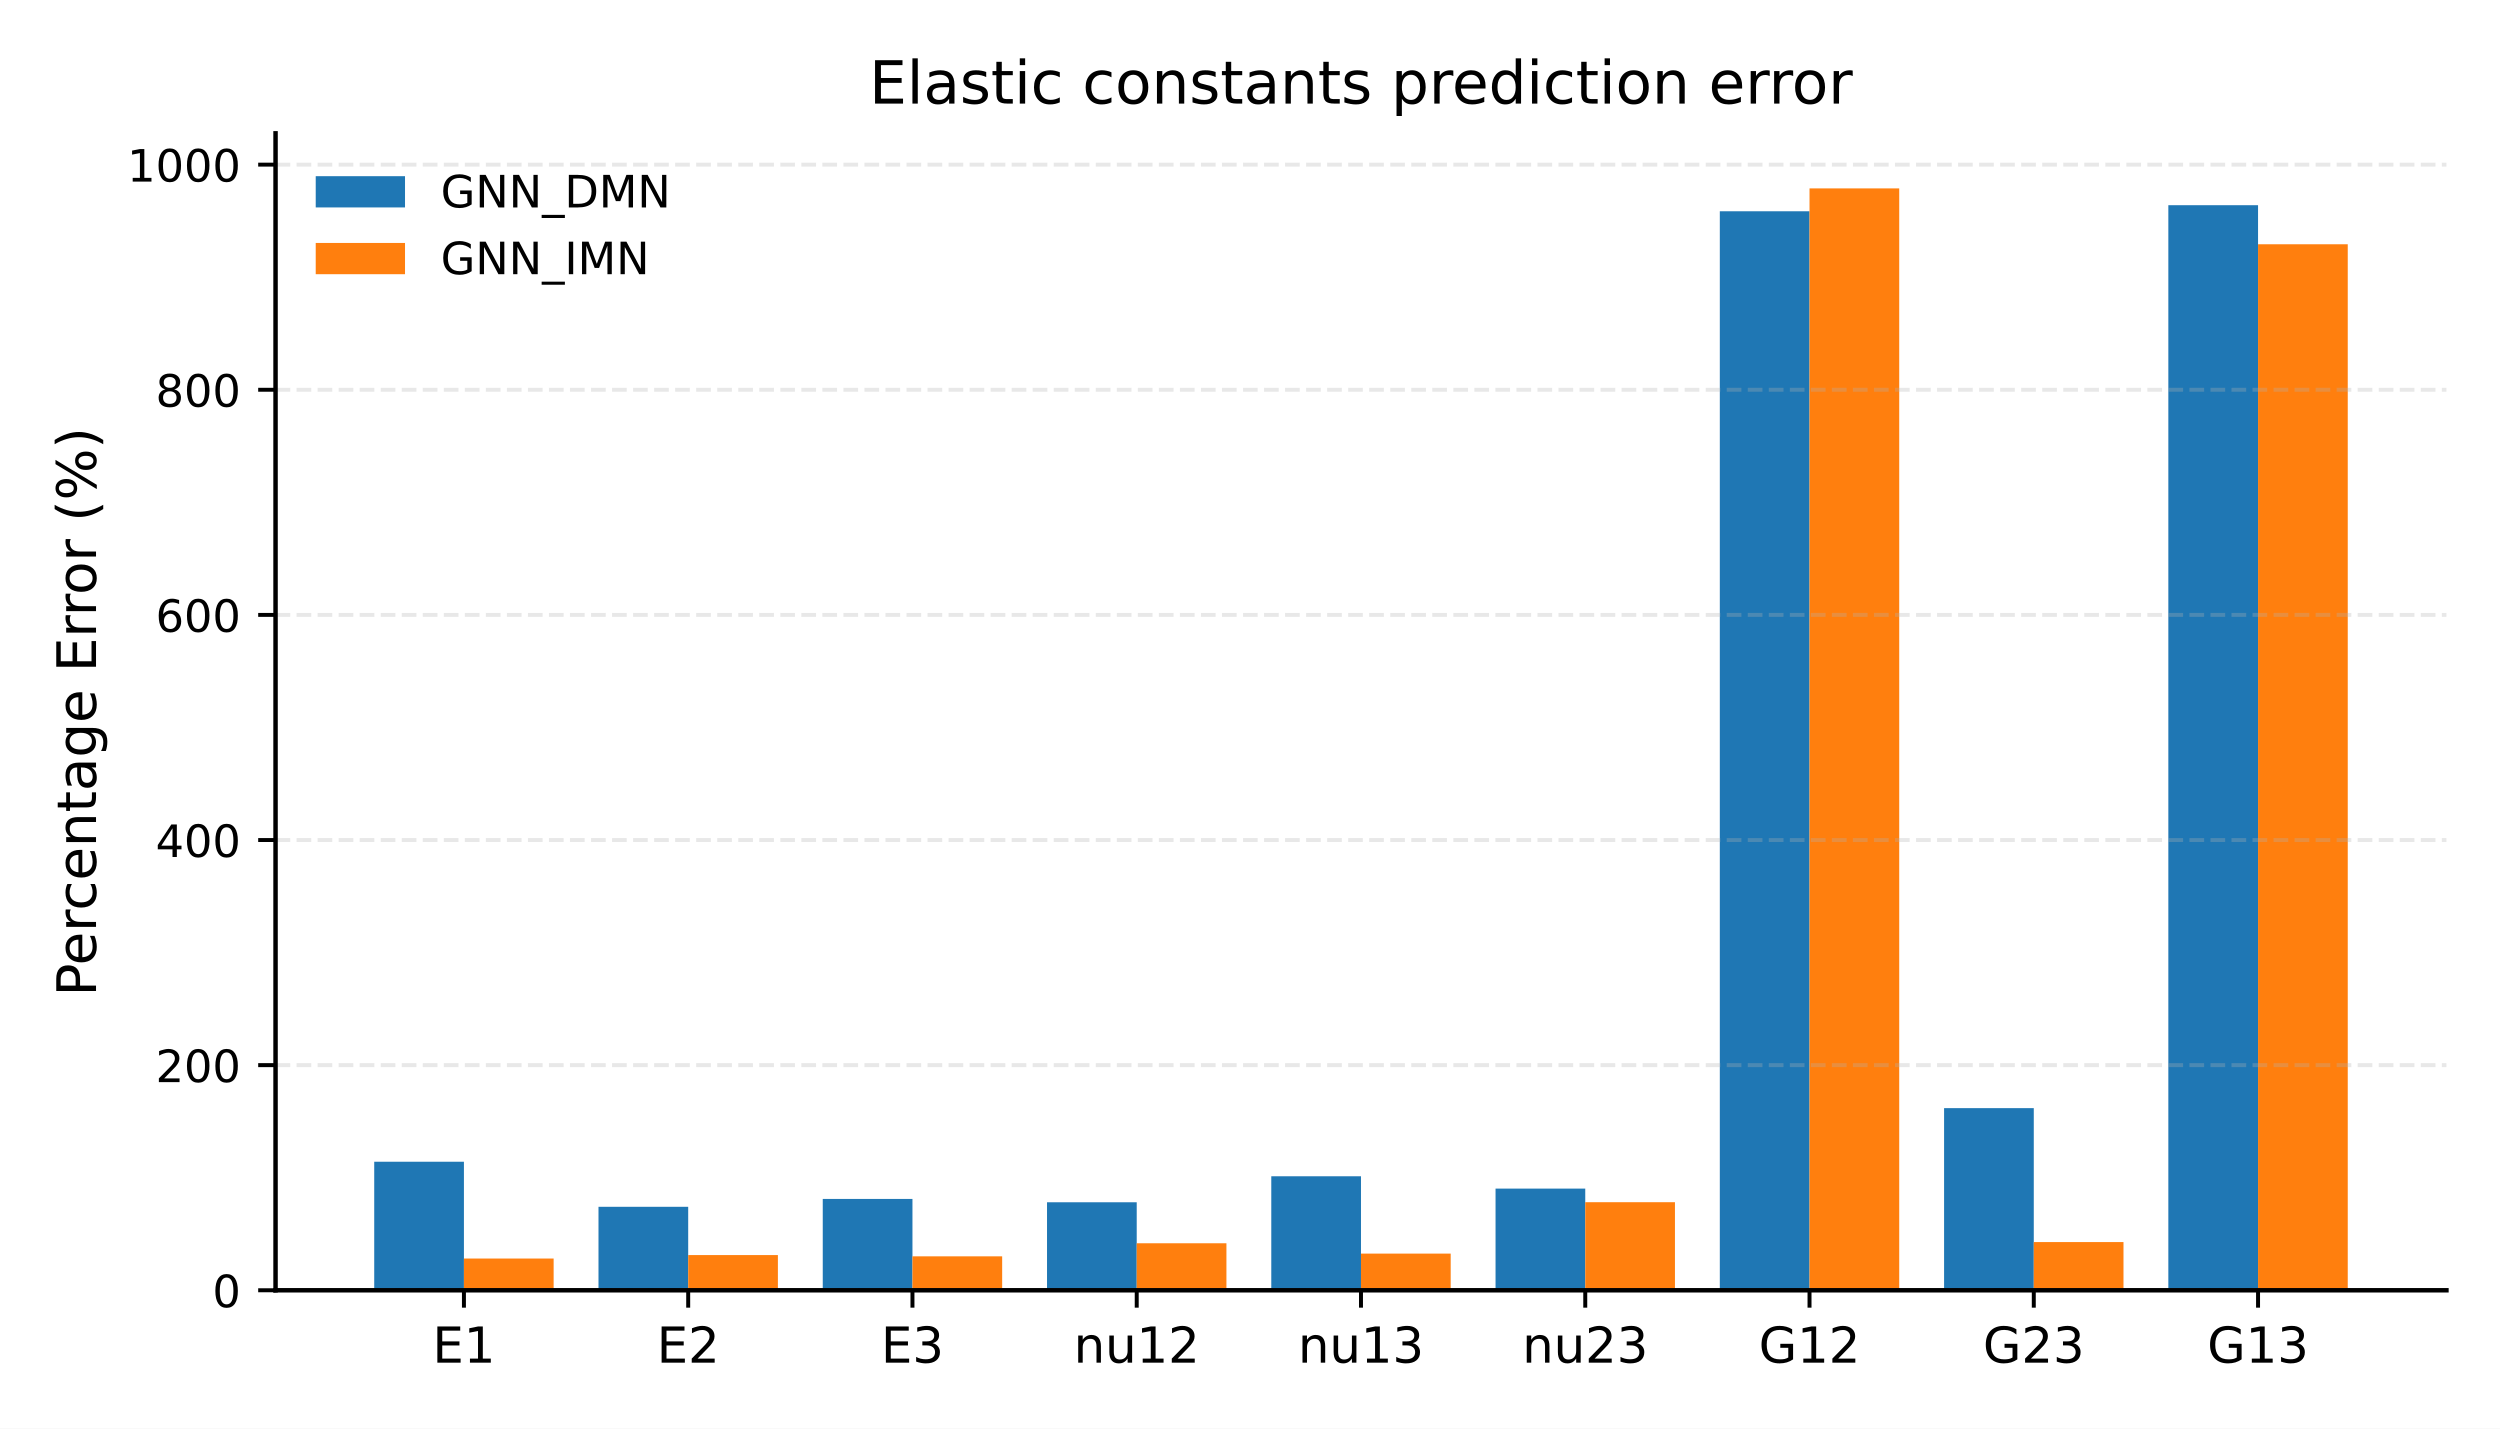
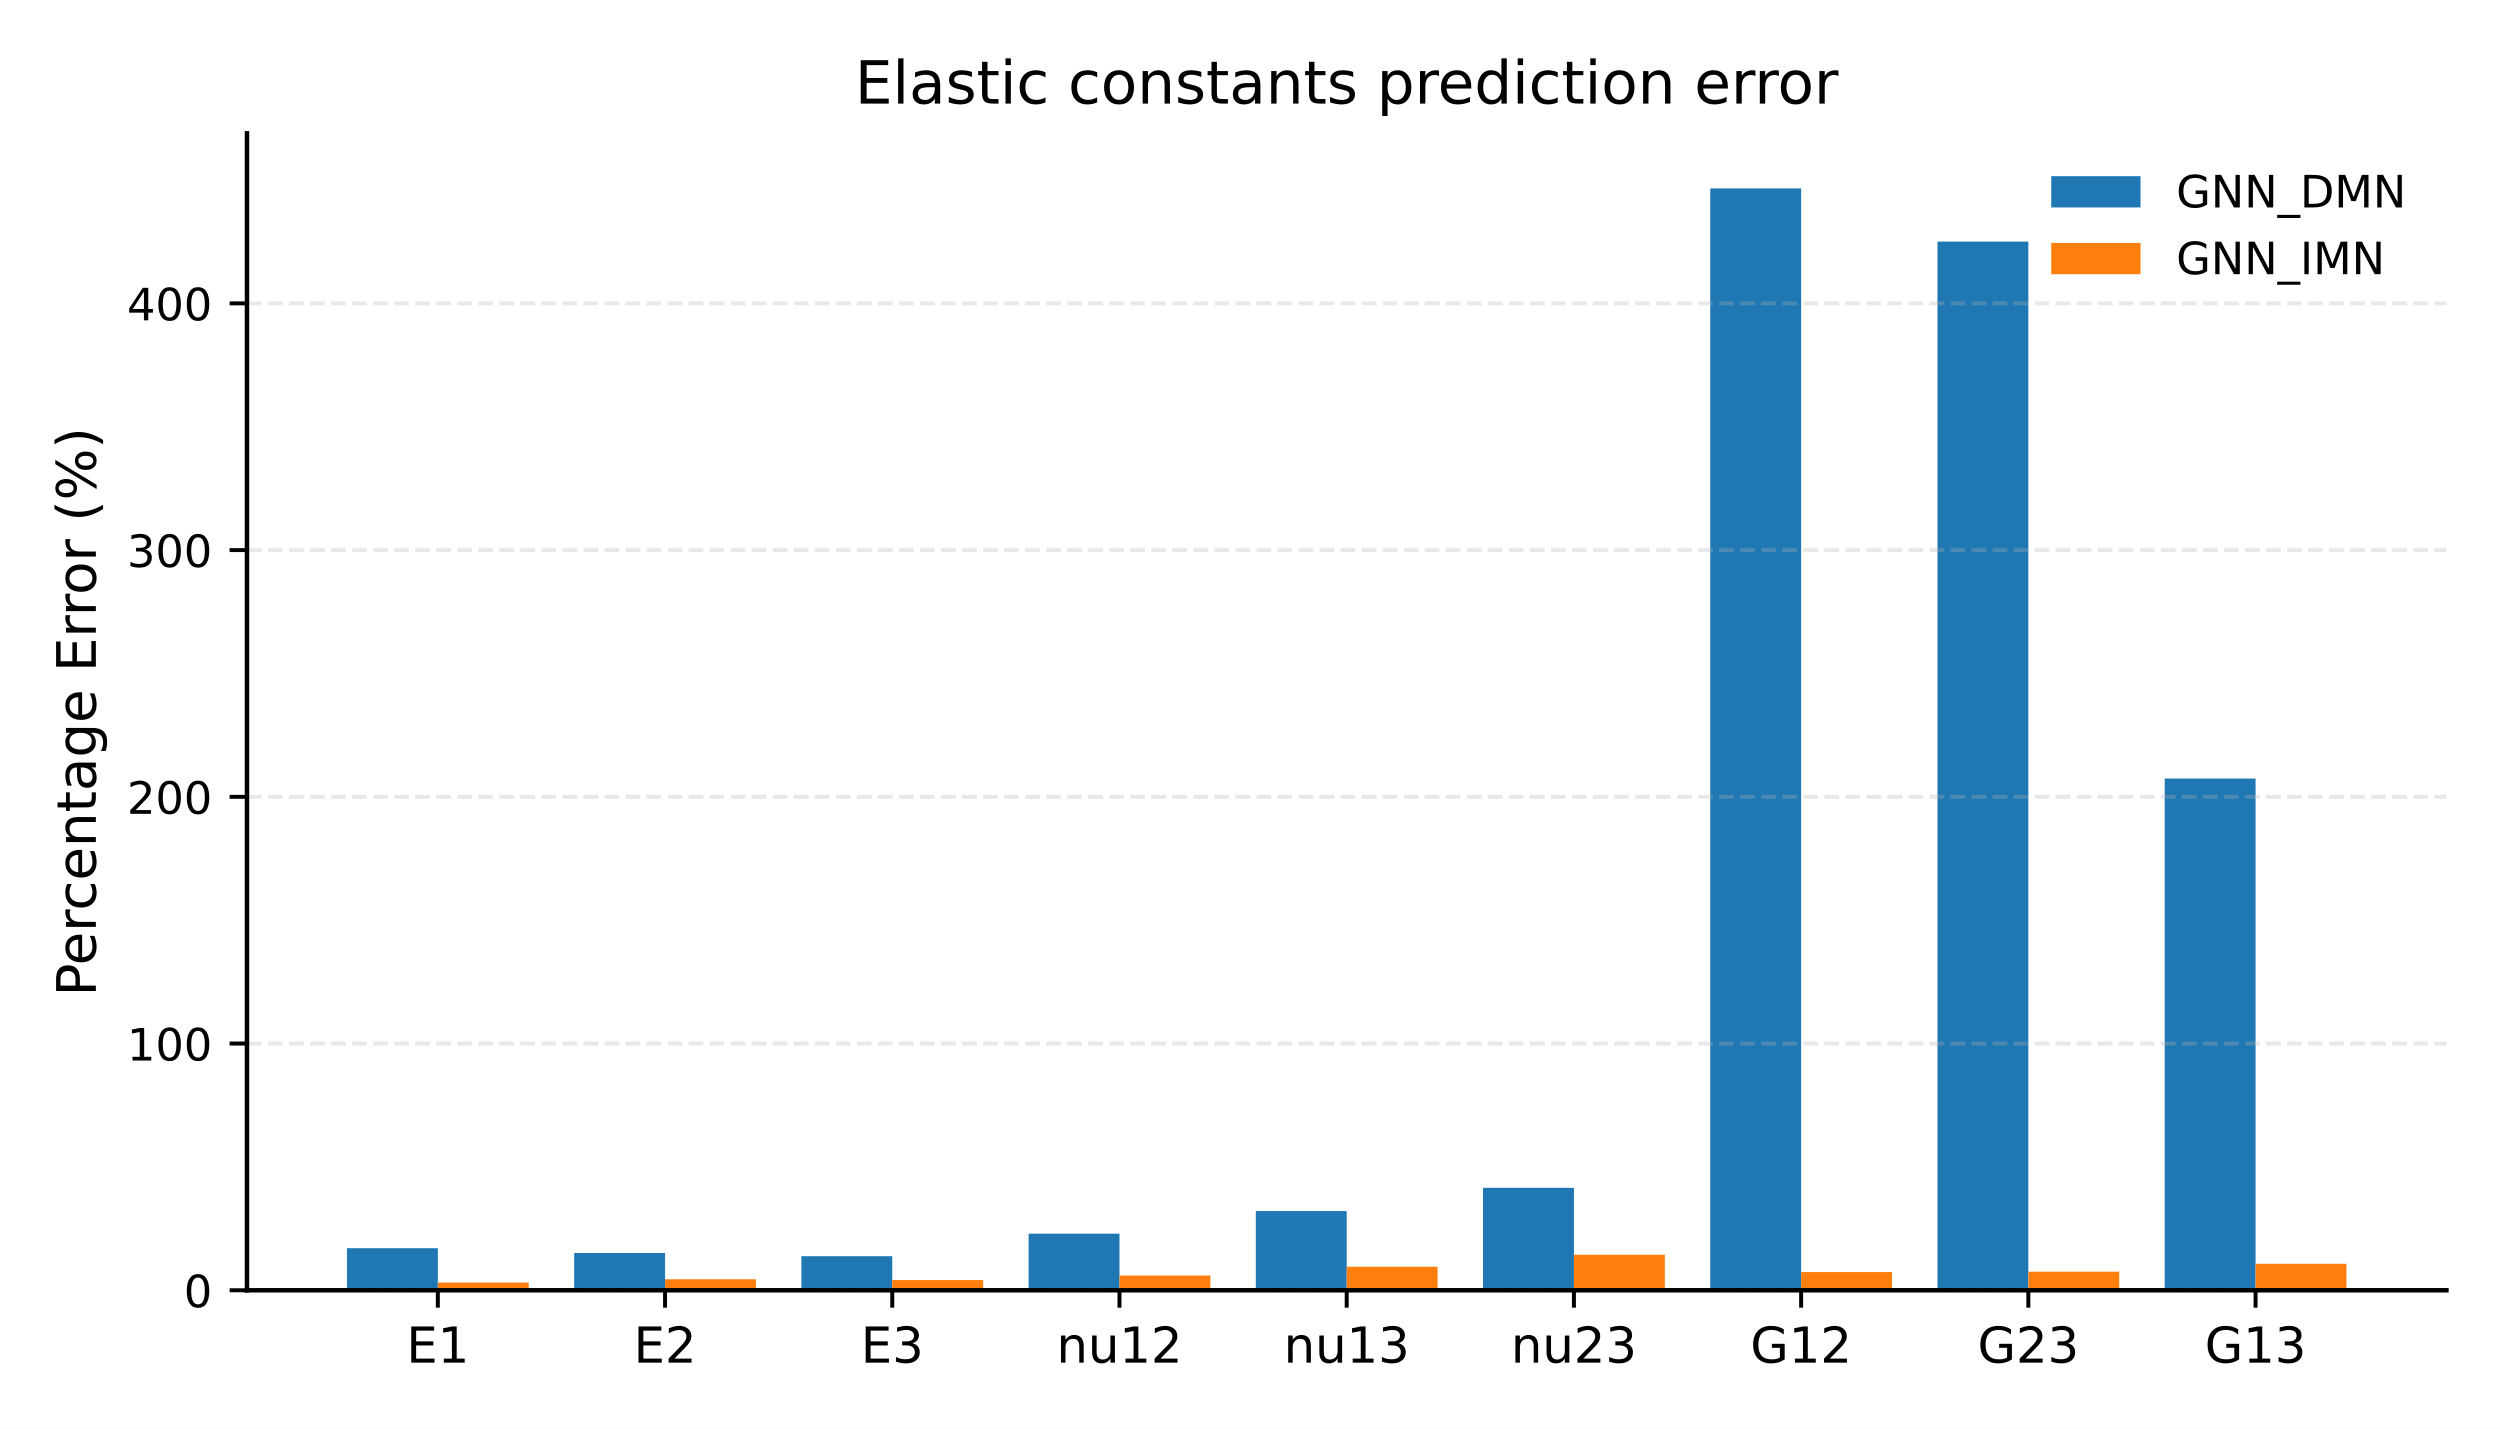
<svg xmlns="http://www.w3.org/2000/svg" xmlns:xlink="http://www.w3.org/1999/xlink" width="504pt" height="288pt" viewBox="0 0 504 288" version="1.1">
  <defs>
    <style type="text/css">*{stroke-linejoin: round; stroke-linecap: butt}</style>
  </defs>
  <g id="figure_1">
    <g id="patch_1">
      <path d="M 0 288  L 504 288  L 504 0  L 0 0  z " style="fill: #ffffff" />
    </g>
    <g id="axes_1">
      <g id="patch_2">
-         <path d="M 55.55 260.12  L 493.2 260.12  L 493.2 26.88  L 55.55 26.88  z " style="fill: #ffffff" />
+         <path d="M 49.79 260.12  L 493.2 260.12  L 493.2 26.88  L 49.79 26.88  z " style="fill: #ffffff" />
      </g>
      <g id="patch_3">
-         <path d="M 75.443 260.12  L 93.528 260.12  L 93.528 234.205  L 75.443 234.205  z " clip-path="url(#p98c3d38d2f)" style="fill: #1f77b4" />
+         <path d="M 69.945 260.12  L 88.268 260.12  L 88.268 251.639  L 69.945 251.639  z " clip-path="url(#p33bc229a74)" style="fill: #1f77b4" />
      </g>
      <g id="patch_4">
-         <path d="M 120.655 260.12  L 138.74 260.12  L 138.74 243.297  L 120.655 243.297  z " clip-path="url(#p98c3d38d2f)" style="fill: #1f77b4" />
+         <path d="M 115.752 260.12  L 134.075 260.12  L 134.075 252.6  L 115.752 252.6  z " clip-path="url(#p33bc229a74)" style="fill: #1f77b4" />
      </g>
      <g id="patch_5">
-         <path d="M 165.867 260.12  L 183.951 260.12  L 183.951 241.703  L 165.867 241.703  z " clip-path="url(#p98c3d38d2f)" style="fill: #1f77b4" />
+         <path d="M 161.559 260.12  L 179.881 260.12  L 179.881 253.248  L 161.559 253.248  z " clip-path="url(#p33bc229a74)" style="fill: #1f77b4" />
      </g>
      <g id="patch_6">
-         <path d="M 211.079 260.12  L 229.163 260.12  L 229.163 242.375  L 211.079 242.375  z " clip-path="url(#p98c3d38d2f)" style="fill: #1f77b4" />
+         <path d="M 207.365 260.12  L 225.688 260.12  L 225.688 248.709  L 207.365 248.709  z " clip-path="url(#p33bc229a74)" style="fill: #1f77b4" />
      </g>
      <g id="patch_7">
-         <path d="M 256.29 260.12  L 274.375 260.12  L 274.375 237.131  L 256.29 237.131  z " clip-path="url(#p98c3d38d2f)" style="fill: #1f77b4" />
+         <path d="M 253.172 260.12  L 271.495 260.12  L 271.495 244.147  L 253.172 244.147  z " clip-path="url(#p33bc229a74)" style="fill: #1f77b4" />
      </g>
      <g id="patch_8">
-         <path d="M 301.502 260.12  L 319.587 260.12  L 319.587 239.622  L 301.502 239.622  z " clip-path="url(#p98c3d38d2f)" style="fill: #1f77b4" />
+         <path d="M 298.979 260.12  L 317.302 260.12  L 317.302 239.455  L 298.979 239.455  z " clip-path="url(#p33bc229a74)" style="fill: #1f77b4" />
      </g>
      <g id="patch_9">
-         <path d="M 346.714 260.12  L 364.799 260.12  L 364.799 42.593  L 346.714 42.593  z " clip-path="url(#p98c3d38d2f)" style="fill: #1f77b4" />
+         <path d="M 344.786 260.12  L 363.109 260.12  L 363.109 37.987  L 344.786 37.987  z " clip-path="url(#p33bc229a74)" style="fill: #1f77b4" />
      </g>
      <g id="patch_10">
-         <path d="M 391.926 260.12  L 410.01 260.12  L 410.01 223.398  L 391.926 223.398  z " clip-path="url(#p98c3d38d2f)" style="fill: #1f77b4" />
+         <path d="M 390.593 260.12  L 408.915 260.12  L 408.915 48.708  L 390.593 48.708  z " clip-path="url(#p33bc229a74)" style="fill: #1f77b4" />
      </g>
      <g id="patch_11">
-         <path d="M 437.137 260.12  L 455.222 260.12  L 455.222 41.367  L 437.137 41.367  z " clip-path="url(#p98c3d38d2f)" style="fill: #1f77b4" />
+         <path d="M 436.4 260.12  L 454.722 260.12  L 454.722 156.951  L 436.4 156.951  z " clip-path="url(#p33bc229a74)" style="fill: #1f77b4" />
      </g>
      <g id="patch_12">
-         <path d="M 93.528 260.12  L 111.613 260.12  L 111.613 253.724  L 93.528 253.724  z " clip-path="url(#p98c3d38d2f)" style="fill: #ff7f0e" />
+         <path d="M 88.268 260.12  L 106.59 260.12  L 106.59 258.559  L 88.268 258.559  z " clip-path="url(#p33bc229a74)" style="fill: #ff7f0e" />
      </g>
      <g id="patch_13">
-         <path d="M 138.74 260.12  L 156.824 260.12  L 156.824 253.027  L 138.74 253.027  z " clip-path="url(#p98c3d38d2f)" style="fill: #ff7f0e" />
+         <path d="M 134.075 260.12  L 152.397 260.12  L 152.397 257.902  L 134.075 257.902  z " clip-path="url(#p33bc229a74)" style="fill: #ff7f0e" />
      </g>
      <g id="patch_14">
-         <path d="M 183.951 260.12  L 202.036 260.12  L 202.036 253.27  L 183.951 253.27  z " clip-path="url(#p98c3d38d2f)" style="fill: #ff7f0e" />
+         <path d="M 179.881 260.12  L 198.204 260.12  L 198.204 258.066  L 179.881 258.066  z " clip-path="url(#p33bc229a74)" style="fill: #ff7f0e" />
      </g>
      <g id="patch_15">
-         <path d="M 229.163 260.12  L 247.248 260.12  L 247.248 250.639  L 229.163 250.639  z " clip-path="url(#p98c3d38d2f)" style="fill: #ff7f0e" />
+         <path d="M 225.688 260.12  L 244.011 260.12  L 244.011 257.144  L 225.688 257.144  z " clip-path="url(#p33bc229a74)" style="fill: #ff7f0e" />
      </g>
      <g id="patch_16">
-         <path d="M 274.375 260.12  L 292.46 260.12  L 292.46 252.721  L 274.375 252.721  z " clip-path="url(#p98c3d38d2f)" style="fill: #ff7f0e" />
+         <path d="M 271.495 260.12  L 289.818 260.12  L 289.818 255.368  L 271.495 255.368  z " clip-path="url(#p33bc229a74)" style="fill: #ff7f0e" />
      </g>
      <g id="patch_17">
-         <path d="M 319.587 260.12  L 337.671 260.12  L 337.671 242.368  L 319.587 242.368  z " clip-path="url(#p98c3d38d2f)" style="fill: #ff7f0e" />
+         <path d="M 317.302 260.12  L 335.625 260.12  L 335.625 252.956  L 317.302 252.956  z " clip-path="url(#p33bc229a74)" style="fill: #ff7f0e" />
      </g>
      <g id="patch_18">
-         <path d="M 364.799 260.12  L 382.883 260.12  L 382.883 37.987  L 364.799 37.987  z " clip-path="url(#p98c3d38d2f)" style="fill: #ff7f0e" />
+         <path d="M 363.109 260.12  L 381.431 260.12  L 381.431 256.45  L 363.109 256.45  z " clip-path="url(#p33bc229a74)" style="fill: #ff7f0e" />
      </g>
      <g id="patch_19">
-         <path d="M 410.01 260.12  L 428.095 260.12  L 428.095 250.403  L 410.01 250.403  z " clip-path="url(#p98c3d38d2f)" style="fill: #ff7f0e" />
+         <path d="M 408.915 260.12  L 427.238 260.12  L 427.238 256.369  L 408.915 256.369  z " clip-path="url(#p33bc229a74)" style="fill: #ff7f0e" />
      </g>
      <g id="patch_20">
-         <path d="M 455.222 260.12  L 473.307 260.12  L 473.307 49.24  L 455.222 49.24  z " clip-path="url(#p98c3d38d2f)" style="fill: #ff7f0e" />
+         <path d="M 454.722 260.12  L 473.045 260.12  L 473.045 254.779  L 454.722 254.779  z " clip-path="url(#p33bc229a74)" style="fill: #ff7f0e" />
      </g>
      <g id="matplotlib.axis_1">
        <g id="xtick_1">
          <g id="line2d_1">
            <defs>
-               <path id="mfaecddd00d" d="M 0 0  L 0 3.5  " style="stroke: #000000; stroke-width: 0.8" />
+               <path id="mde22735a10" d="M 0 0  L 0 3.5  " style="stroke: #000000; stroke-width: 0.8" />
            </defs>
            <g>
-               <use xlink:href="#mfaecddd00d" x="93.528" y="260.12" style="stroke: #000000; stroke-width: 0.8" />
+               <use xlink:href="#mde22735a10" x="88.268" y="260.12" style="stroke: #000000; stroke-width: 0.8" />
            </g>
          </g>
          <g id="text_1">
-             <text style="font-size: 10px; font-family: 'DejaVu Sans'; text-anchor: middle" x="93.528" y="274.718" transform="rotate(-0 93.52789 274.7184)">E1</text>
+             <text style="font-size: 10px; font-family: 'DejaVu Sans'; text-anchor: middle" x="88.268" y="274.718" transform="rotate(-0 88.26773 274.7184)">E1</text>
          </g>
        </g>
        <g id="xtick_2">
          <g id="line2d_2">
            <g>
-               <use xlink:href="#mfaecddd00d" x="138.74" y="260.12" style="stroke: #000000; stroke-width: 0.8" />
+               <use xlink:href="#mde22735a10" x="134.075" y="260.12" style="stroke: #000000; stroke-width: 0.8" />
            </g>
          </g>
          <g id="text_2">
-             <text style="font-size: 10px; font-family: 'DejaVu Sans'; text-anchor: middle" x="138.74" y="274.718" transform="rotate(-0 138.7397 274.7184)">E2</text>
+             <text style="font-size: 10px; font-family: 'DejaVu Sans'; text-anchor: middle" x="134.075" y="274.718" transform="rotate(-0 134.0745 274.7184)">E2</text>
          </g>
        </g>
        <g id="xtick_3">
          <g id="line2d_3">
            <g>
-               <use xlink:href="#mfaecddd00d" x="183.951" y="260.12" style="stroke: #000000; stroke-width: 0.8" />
+               <use xlink:href="#mde22735a10" x="179.881" y="260.12" style="stroke: #000000; stroke-width: 0.8" />
            </g>
          </g>
          <g id="text_3">
-             <text style="font-size: 10px; font-family: 'DejaVu Sans'; text-anchor: middle" x="183.951" y="274.718" transform="rotate(-0 183.9514 274.7184)">E3</text>
+             <text style="font-size: 10px; font-family: 'DejaVu Sans'; text-anchor: middle" x="179.881" y="274.718" transform="rotate(-0 179.8814 274.7184)">E3</text>
          </g>
        </g>
        <g id="xtick_4">
          <g id="line2d_4">
            <g>
-               <use xlink:href="#mfaecddd00d" x="229.163" y="260.12" style="stroke: #000000; stroke-width: 0.8" />
+               <use xlink:href="#mde22735a10" x="225.688" y="260.12" style="stroke: #000000; stroke-width: 0.8" />
            </g>
          </g>
          <g id="text_4">
-             <text style="font-size: 10px; font-family: 'DejaVu Sans'; text-anchor: middle" x="229.163" y="274.718" transform="rotate(-0 229.1632 274.7184)">nu12</text>
+             <text style="font-size: 10px; font-family: 'DejaVu Sans'; text-anchor: middle" x="225.688" y="274.718" transform="rotate(-0 225.6882 274.7184)">nu12</text>
          </g>
        </g>
        <g id="xtick_5">
          <g id="line2d_5">
            <g>
-               <use xlink:href="#mfaecddd00d" x="274.375" y="260.12" style="stroke: #000000; stroke-width: 0.8" />
+               <use xlink:href="#mde22735a10" x="271.495" y="260.12" style="stroke: #000000; stroke-width: 0.8" />
            </g>
          </g>
          <g id="text_5">
-             <text style="font-size: 10px; font-family: 'DejaVu Sans'; text-anchor: middle" x="274.375" y="274.718" transform="rotate(-0 274.375 274.7184)">nu13</text>
+             <text style="font-size: 10px; font-family: 'DejaVu Sans'; text-anchor: middle" x="271.495" y="274.718" transform="rotate(-0 271.495 274.7184)">nu13</text>
          </g>
        </g>
        <g id="xtick_6">
          <g id="line2d_6">
            <g>
-               <use xlink:href="#mfaecddd00d" x="319.587" y="260.12" style="stroke: #000000; stroke-width: 0.8" />
+               <use xlink:href="#mde22735a10" x="317.302" y="260.12" style="stroke: #000000; stroke-width: 0.8" />
            </g>
          </g>
          <g id="text_6">
-             <text style="font-size: 10px; font-family: 'DejaVu Sans'; text-anchor: middle" x="319.587" y="274.718" transform="rotate(-0 319.5868 274.7184)">nu23</text>
+             <text style="font-size: 10px; font-family: 'DejaVu Sans'; text-anchor: middle" x="317.302" y="274.718" transform="rotate(-0 317.3018 274.7184)">nu23</text>
          </g>
        </g>
        <g id="xtick_7">
          <g id="line2d_7">
            <g>
-               <use xlink:href="#mfaecddd00d" x="364.799" y="260.12" style="stroke: #000000; stroke-width: 0.8" />
+               <use xlink:href="#mde22735a10" x="363.109" y="260.12" style="stroke: #000000; stroke-width: 0.8" />
            </g>
          </g>
          <g id="text_7">
-             <text style="font-size: 10px; font-family: 'DejaVu Sans'; text-anchor: middle" x="364.799" y="274.718" transform="rotate(-0 364.7986 274.7184)">G12</text>
+             <text style="font-size: 10px; font-family: 'DejaVu Sans'; text-anchor: middle" x="363.109" y="274.718" transform="rotate(-0 363.1086 274.7184)">G12</text>
          </g>
        </g>
        <g id="xtick_8">
          <g id="line2d_8">
            <g>
-               <use xlink:href="#mfaecddd00d" x="410.01" y="260.12" style="stroke: #000000; stroke-width: 0.8" />
+               <use xlink:href="#mde22735a10" x="408.915" y="260.12" style="stroke: #000000; stroke-width: 0.8" />
            </g>
          </g>
          <g id="text_8">
-             <text style="font-size: 10px; font-family: 'DejaVu Sans'; text-anchor: middle" x="410.01" y="274.718" transform="rotate(-0 410.0103 274.7184)">G23</text>
+             <text style="font-size: 10px; font-family: 'DejaVu Sans'; text-anchor: middle" x="408.915" y="274.718" transform="rotate(-0 408.9155 274.7184)">G23</text>
          </g>
        </g>
        <g id="xtick_9">
          <g id="line2d_9">
            <g>
-               <use xlink:href="#mfaecddd00d" x="455.222" y="260.12" style="stroke: #000000; stroke-width: 0.8" />
+               <use xlink:href="#mde22735a10" x="454.722" y="260.12" style="stroke: #000000; stroke-width: 0.8" />
            </g>
          </g>
          <g id="text_9">
-             <text style="font-size: 10px; font-family: 'DejaVu Sans'; text-anchor: middle" x="455.222" y="274.718" transform="rotate(-0 455.2221 274.7184)">G13</text>
+             <text style="font-size: 10px; font-family: 'DejaVu Sans'; text-anchor: middle" x="454.722" y="274.718" transform="rotate(-0 454.7223 274.7184)">G13</text>
          </g>
        </g>
      </g>
      <g id="matplotlib.axis_2">
        <g id="ytick_1">
          <g id="line2d_10">
-             <path d="M 55.55 260.12  L 493.2 260.12  " clip-path="url(#p98c3d38d2f)" style="fill: none; stroke-dasharray: 2.96,1.28; stroke-dashoffset: 0; stroke: #b0b0b0; stroke-opacity: 0.3; stroke-width: 0.8" />
+             <path d="M 49.79 260.12  L 493.2 260.12  " clip-path="url(#p33bc229a74)" style="fill: none; stroke-dasharray: 2.96,1.28; stroke-dashoffset: 0; stroke: #b0b0b0; stroke-opacity: 0.3; stroke-width: 0.8" />
          </g>
          <g id="line2d_11">
            <defs>
-               <path id="m3a288e9725" d="M 0 0  L -3.5 0  " style="stroke: #000000; stroke-width: 0.8" />
+               <path id="m6aa66b63a1" d="M 0 0  L -3.5 0  " style="stroke: #000000; stroke-width: 0.8" />
            </defs>
            <g>
-               <use xlink:href="#m3a288e9725" x="55.55" y="260.12" style="stroke: #000000; stroke-width: 0.8" />
+               <use xlink:href="#m6aa66b63a1" x="49.79" y="260.12" style="stroke: #000000; stroke-width: 0.8" />
            </g>
          </g>
          <g id="text_10">
-             <text style="font-size: 9px; font-family: 'DejaVu Sans'; text-anchor: end" x="48.55" y="263.539" transform="rotate(-0 48.55 263.5393)">0</text>
+             <text style="font-size: 9px; font-family: 'DejaVu Sans'; text-anchor: end" x="42.79" y="263.539" transform="rotate(-0 42.79 263.5393)">0</text>
          </g>
        </g>
        <g id="ytick_2">
          <g id="line2d_12">
-             <path d="M 55.55 214.734  L 493.2 214.734  " clip-path="url(#p98c3d38d2f)" style="fill: none; stroke-dasharray: 2.96,1.28; stroke-dashoffset: 0; stroke: #b0b0b0; stroke-opacity: 0.3; stroke-width: 0.8" />
+             <path d="M 49.79 210.379  L 493.2 210.379  " clip-path="url(#p33bc229a74)" style="fill: none; stroke-dasharray: 2.96,1.28; stroke-dashoffset: 0; stroke: #b0b0b0; stroke-opacity: 0.3; stroke-width: 0.8" />
          </g>
          <g id="line2d_13">
            <g>
-               <use xlink:href="#m3a288e9725" x="55.55" y="214.734" style="stroke: #000000; stroke-width: 0.8" />
+               <use xlink:href="#m6aa66b63a1" x="49.79" y="210.379" style="stroke: #000000; stroke-width: 0.8" />
            </g>
          </g>
          <g id="text_11">
-             <text style="font-size: 9px; font-family: 'DejaVu Sans'; text-anchor: end" x="48.55" y="218.153" transform="rotate(-0 48.55 218.1533)">200</text>
+             <text style="font-size: 9px; font-family: 'DejaVu Sans'; text-anchor: end" x="42.79" y="213.799" transform="rotate(-0 42.79 213.7986)">100</text>
          </g>
        </g>
        <g id="ytick_3">
          <g id="line2d_14">
-             <path d="M 55.55 169.348  L 493.2 169.348  " clip-path="url(#p98c3d38d2f)" style="fill: none; stroke-dasharray: 2.96,1.28; stroke-dashoffset: 0; stroke: #b0b0b0; stroke-opacity: 0.3; stroke-width: 0.8" />
+             <path d="M 49.79 160.639  L 493.2 160.639  " clip-path="url(#p33bc229a74)" style="fill: none; stroke-dasharray: 2.96,1.28; stroke-dashoffset: 0; stroke: #b0b0b0; stroke-opacity: 0.3; stroke-width: 0.8" />
          </g>
          <g id="line2d_15">
            <g>
-               <use xlink:href="#m3a288e9725" x="55.55" y="169.348" style="stroke: #000000; stroke-width: 0.8" />
+               <use xlink:href="#m6aa66b63a1" x="49.79" y="160.639" style="stroke: #000000; stroke-width: 0.8" />
            </g>
          </g>
          <g id="text_12">
-             <text style="font-size: 9px; font-family: 'DejaVu Sans'; text-anchor: end" x="48.55" y="172.767" transform="rotate(-0 48.55 172.7672)">400</text>
+             <text style="font-size: 9px; font-family: 'DejaVu Sans'; text-anchor: end" x="42.79" y="164.058" transform="rotate(-0 42.79 164.0578)">200</text>
          </g>
        </g>
        <g id="ytick_4">
          <g id="line2d_16">
-             <path d="M 55.55 123.962  L 493.2 123.962  " clip-path="url(#p98c3d38d2f)" style="fill: none; stroke-dasharray: 2.96,1.28; stroke-dashoffset: 0; stroke: #b0b0b0; stroke-opacity: 0.3; stroke-width: 0.8" />
+             <path d="M 49.79 110.898  L 493.2 110.898  " clip-path="url(#p33bc229a74)" style="fill: none; stroke-dasharray: 2.96,1.28; stroke-dashoffset: 0; stroke: #b0b0b0; stroke-opacity: 0.3; stroke-width: 0.8" />
          </g>
          <g id="line2d_17">
            <g>
-               <use xlink:href="#m3a288e9725" x="55.55" y="123.962" style="stroke: #000000; stroke-width: 0.8" />
+               <use xlink:href="#m6aa66b63a1" x="49.79" y="110.898" style="stroke: #000000; stroke-width: 0.8" />
            </g>
          </g>
          <g id="text_13">
-             <text style="font-size: 9px; font-family: 'DejaVu Sans'; text-anchor: end" x="48.55" y="127.381" transform="rotate(-0 48.55 127.3812)">600</text>
+             <text style="font-size: 9px; font-family: 'DejaVu Sans'; text-anchor: end" x="42.79" y="114.317" transform="rotate(-0 42.79 114.3171)">300</text>
          </g>
        </g>
        <g id="ytick_5">
          <g id="line2d_18">
-             <path d="M 55.55 78.576  L 493.2 78.576  " clip-path="url(#p98c3d38d2f)" style="fill: none; stroke-dasharray: 2.96,1.28; stroke-dashoffset: 0; stroke: #b0b0b0; stroke-opacity: 0.3; stroke-width: 0.8" />
+             <path d="M 49.79 61.157  L 493.2 61.157  " clip-path="url(#p33bc229a74)" style="fill: none; stroke-dasharray: 2.96,1.28; stroke-dashoffset: 0; stroke: #b0b0b0; stroke-opacity: 0.3; stroke-width: 0.8" />
          </g>
          <g id="line2d_19">
            <g>
-               <use xlink:href="#m3a288e9725" x="55.55" y="78.576" style="stroke: #000000; stroke-width: 0.8" />
+               <use xlink:href="#m6aa66b63a1" x="49.79" y="61.157" style="stroke: #000000; stroke-width: 0.8" />
            </g>
          </g>
          <g id="text_14">
-             <text style="font-size: 9px; font-family: 'DejaVu Sans'; text-anchor: end" x="48.55" y="81.995" transform="rotate(-0 48.55 81.99516)">800</text>
-           </g>
-         </g>
-         <g id="ytick_6">
-           <g id="line2d_20">
-             <path d="M 55.55 33.19  L 493.2 33.19  " clip-path="url(#p98c3d38d2f)" style="fill: none; stroke-dasharray: 2.96,1.28; stroke-dashoffset: 0; stroke: #b0b0b0; stroke-opacity: 0.3; stroke-width: 0.8" />
-           </g>
-           <g id="line2d_21">
-             <g>
-               <use xlink:href="#m3a288e9725" x="55.55" y="33.19" style="stroke: #000000; stroke-width: 0.8" />
-             </g>
-           </g>
-           <g id="text_15">
-             <text style="font-size: 9px; font-family: 'DejaVu Sans'; text-anchor: end" x="48.55" y="36.609" transform="rotate(-0 48.55 36.60913)">1000</text>
-           </g>
-         </g>
-         <g id="text_16">
-           <text style="font-size: 11px; font-family: 'DejaVu Sans'; text-anchor: middle" x="19.357" y="143.5" transform="rotate(-90 19.35734 143.5)">Percentage Error (%)</text>
+             <text style="font-size: 9px; font-family: 'DejaVu Sans'; text-anchor: end" x="42.79" y="64.576" transform="rotate(-0 42.79 64.57636)">400</text>
+           </g>
+         </g>
+         <g id="text_15">
+           <text style="font-size: 11px; font-family: 'DejaVu Sans'; text-anchor: middle" x="19.324" y="143.5" transform="rotate(-90 19.32359 143.5)">Percentage Error (%)</text>
        </g>
      </g>
      <g id="patch_21">
-         <path d="M 55.55 260.12  L 55.55 26.88  " style="fill: none; stroke: #000000; stroke-width: 0.9; stroke-linejoin: miter; stroke-linecap: square" />
+         <path d="M 49.79 260.12  L 49.79 26.88  " style="fill: none; stroke: #000000; stroke-width: 0.9; stroke-linejoin: miter; stroke-linecap: square" />
      </g>
      <g id="patch_22">
-         <path d="M 55.55 260.12  L 493.2 260.12  " style="fill: none; stroke: #000000; stroke-width: 0.9; stroke-linejoin: miter; stroke-linecap: square" />
-       </g>
-       <g id="text_17">
-         <text style="font-size: 12px; font-family: 'DejaVu Sans'; text-anchor: middle" x="274.375" y="20.88" transform="rotate(-0 274.375 20.88)">Elastic constants prediction error</text>
+         <path d="M 49.79 260.12  L 493.2 260.12  " style="fill: none; stroke: #000000; stroke-width: 0.9; stroke-linejoin: miter; stroke-linecap: square" />
+       </g>
+       <g id="text_16">
+         <text style="font-size: 12px; font-family: 'DejaVu Sans'; text-anchor: middle" x="271.495" y="20.88" transform="rotate(-0 271.495 20.88)">Elastic constants prediction error</text>
      </g>
      <g id="legend_1">
        <g id="patch_23">
-           <path d="M 63.65 41.819  L 81.65 41.819  L 81.65 35.519  L 63.65 35.519  z " style="fill: #1f77b4" />
+           <path d="M 413.532 41.819  L 431.532 41.819  L 431.532 35.519  L 413.532 35.519  z " style="fill: #1f77b4" />
+         </g>
+         <g id="text_17">
+           <text style="font-size: 9px; font-family: 'DejaVu Sans'; text-anchor: start" x="438.732" y="41.819" transform="rotate(-0 438.7317 41.81859)">GNN_DMN</text>
+         </g>
+         <g id="patch_24">
+           <path d="M 413.532 55.279  L 431.532 55.279  L 431.532 48.979  L 413.532 48.979  z " style="fill: #ff7f0e" />
        </g>
        <g id="text_18">
-           <text style="font-size: 9px; font-family: 'DejaVu Sans'; text-anchor: start" x="88.85" y="41.819" transform="rotate(-0 88.85 41.81859)">GNN_DMN</text>
-         </g>
-         <g id="patch_24">
-           <path d="M 63.65 55.279  L 81.65 55.279  L 81.65 48.979  L 63.65 48.979  z " style="fill: #ff7f0e" />
-         </g>
-         <g id="text_19">
-           <text style="font-size: 9px; font-family: 'DejaVu Sans'; text-anchor: start" x="88.85" y="55.279" transform="rotate(-0 88.85 55.27922)">GNN_IMN</text>
+           <text style="font-size: 9px; font-family: 'DejaVu Sans'; text-anchor: start" x="438.732" y="55.279" transform="rotate(-0 438.7317 55.27922)">GNN_IMN</text>
        </g>
      </g>
    </g>
  </g>
  <defs>
-     <clipPath id="p98c3d38d2f">
-       <rect x="55.55" y="26.88" width="437.65" height="233.24" />
+     <clipPath id="p33bc229a74">
+       <rect x="49.79" y="26.88" width="443.41" height="233.24" />
    </clipPath>
  </defs>
</svg>
